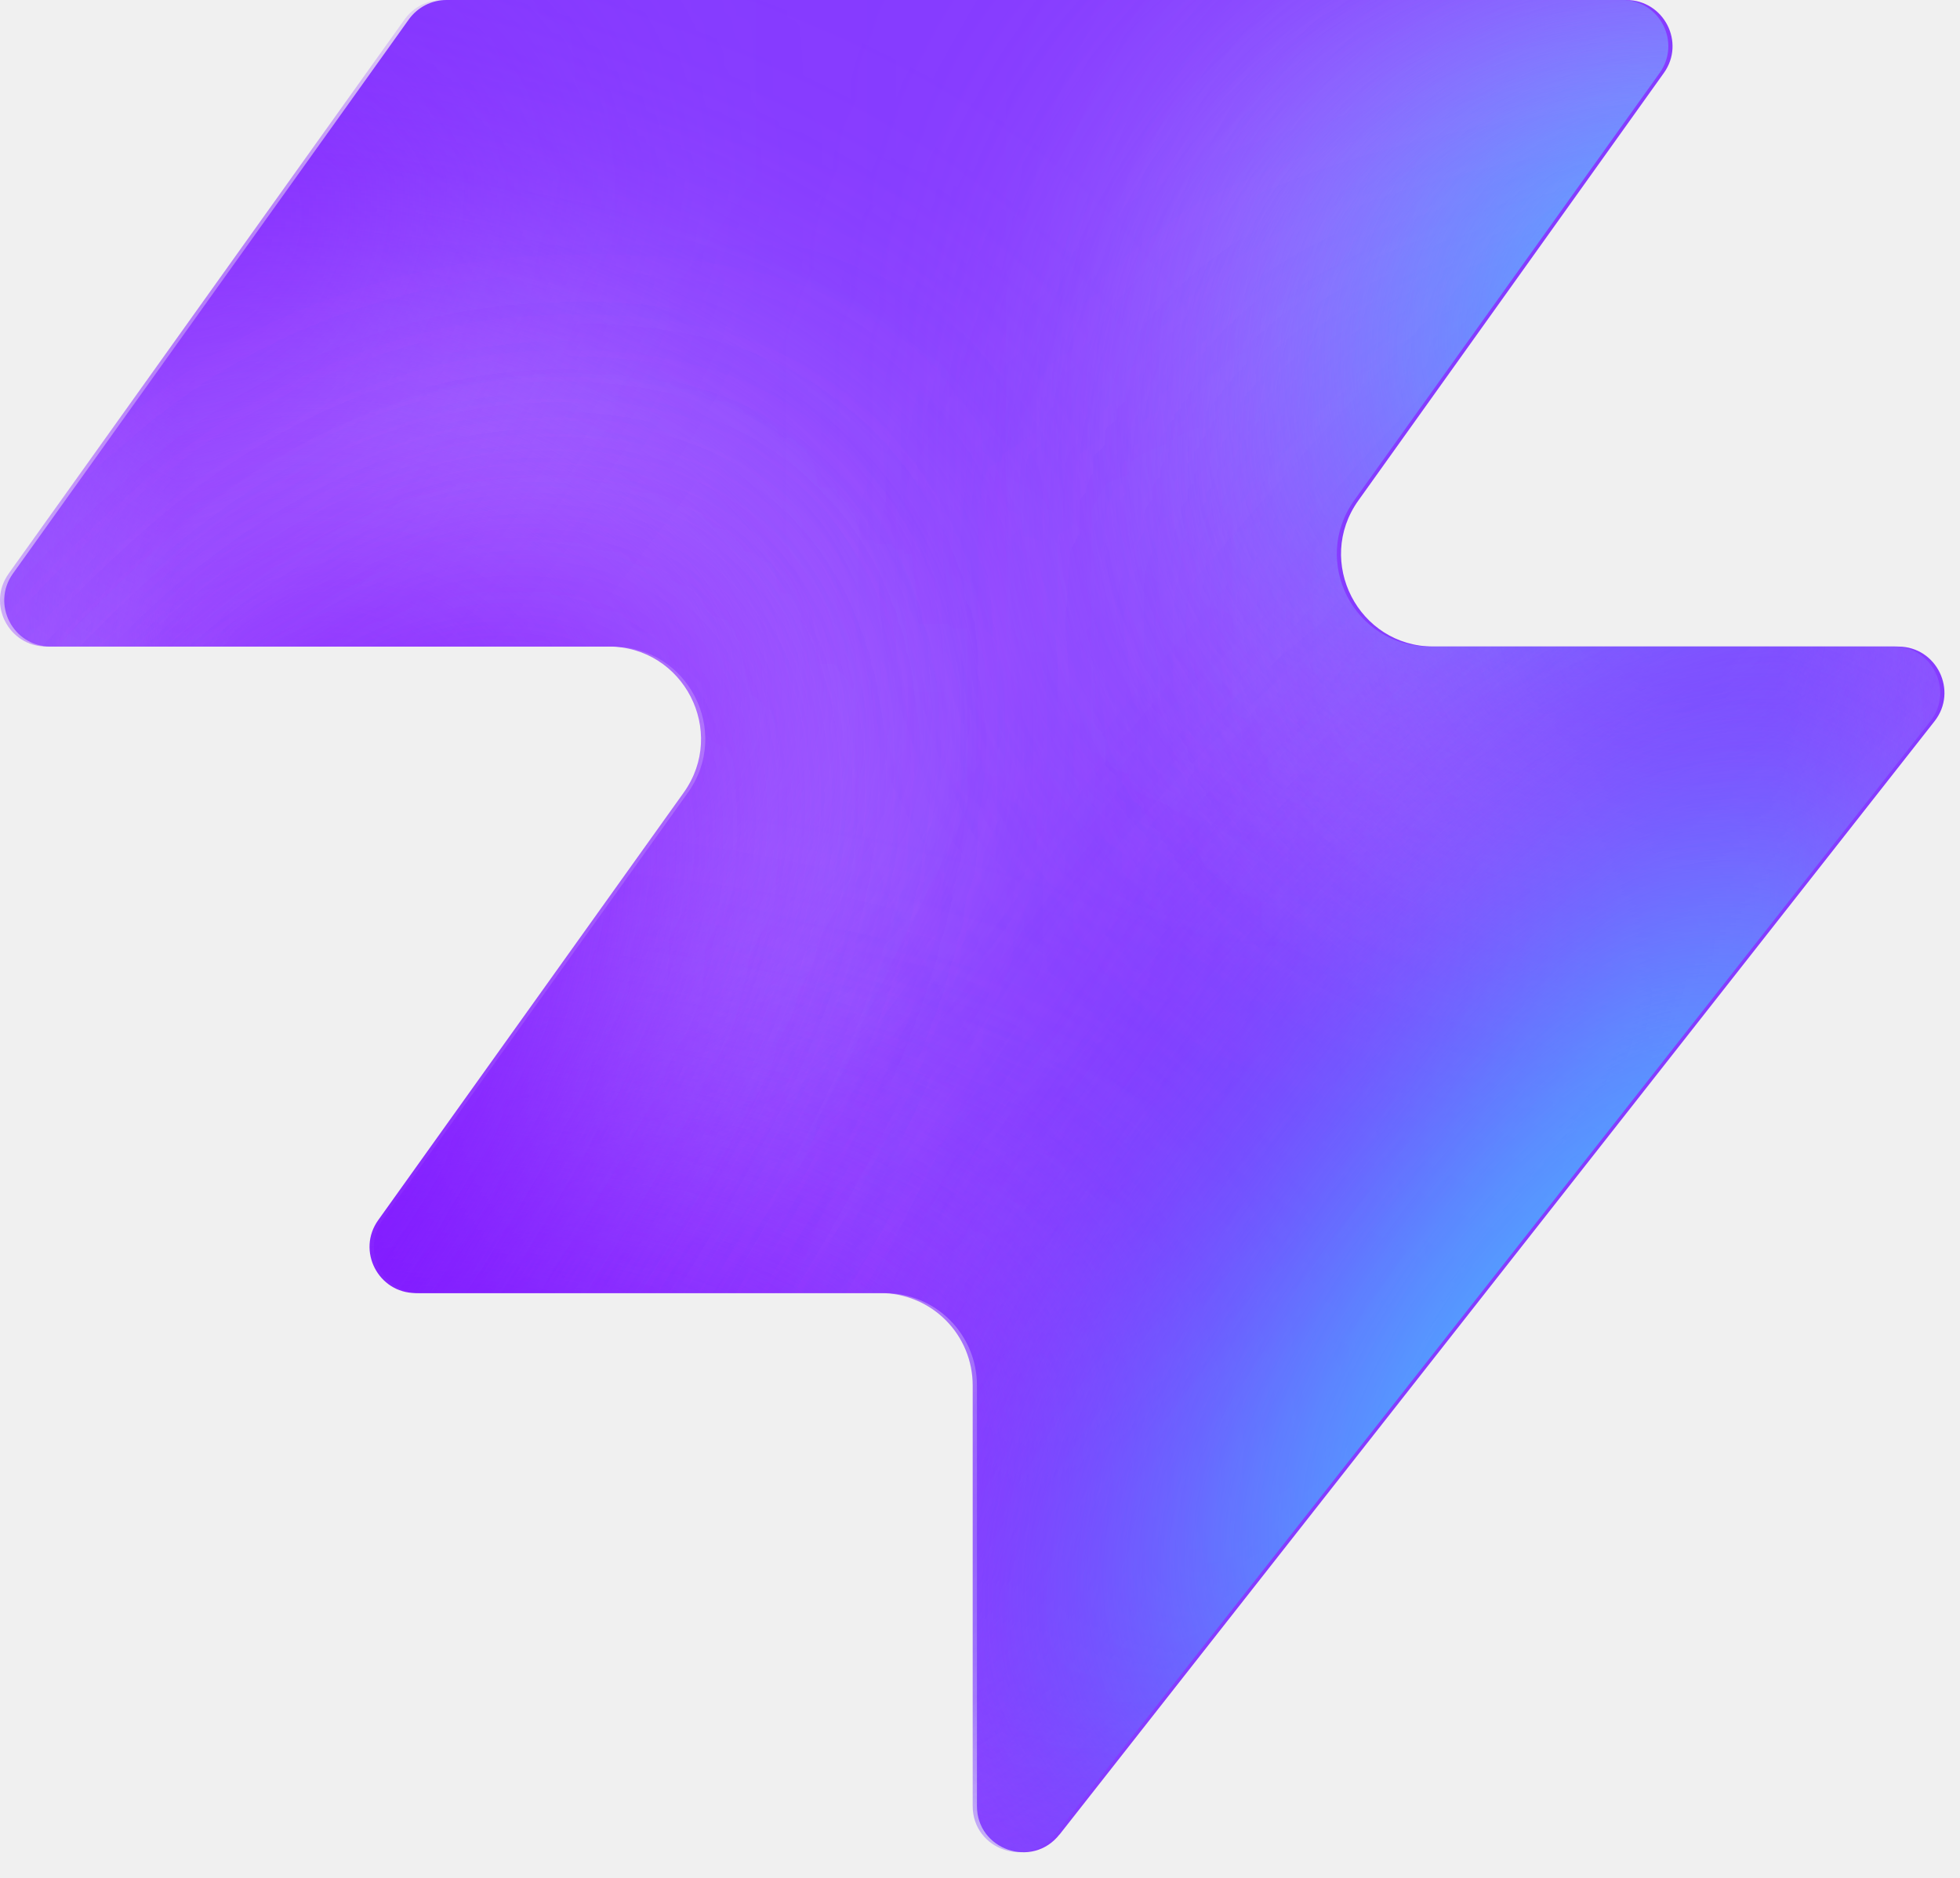
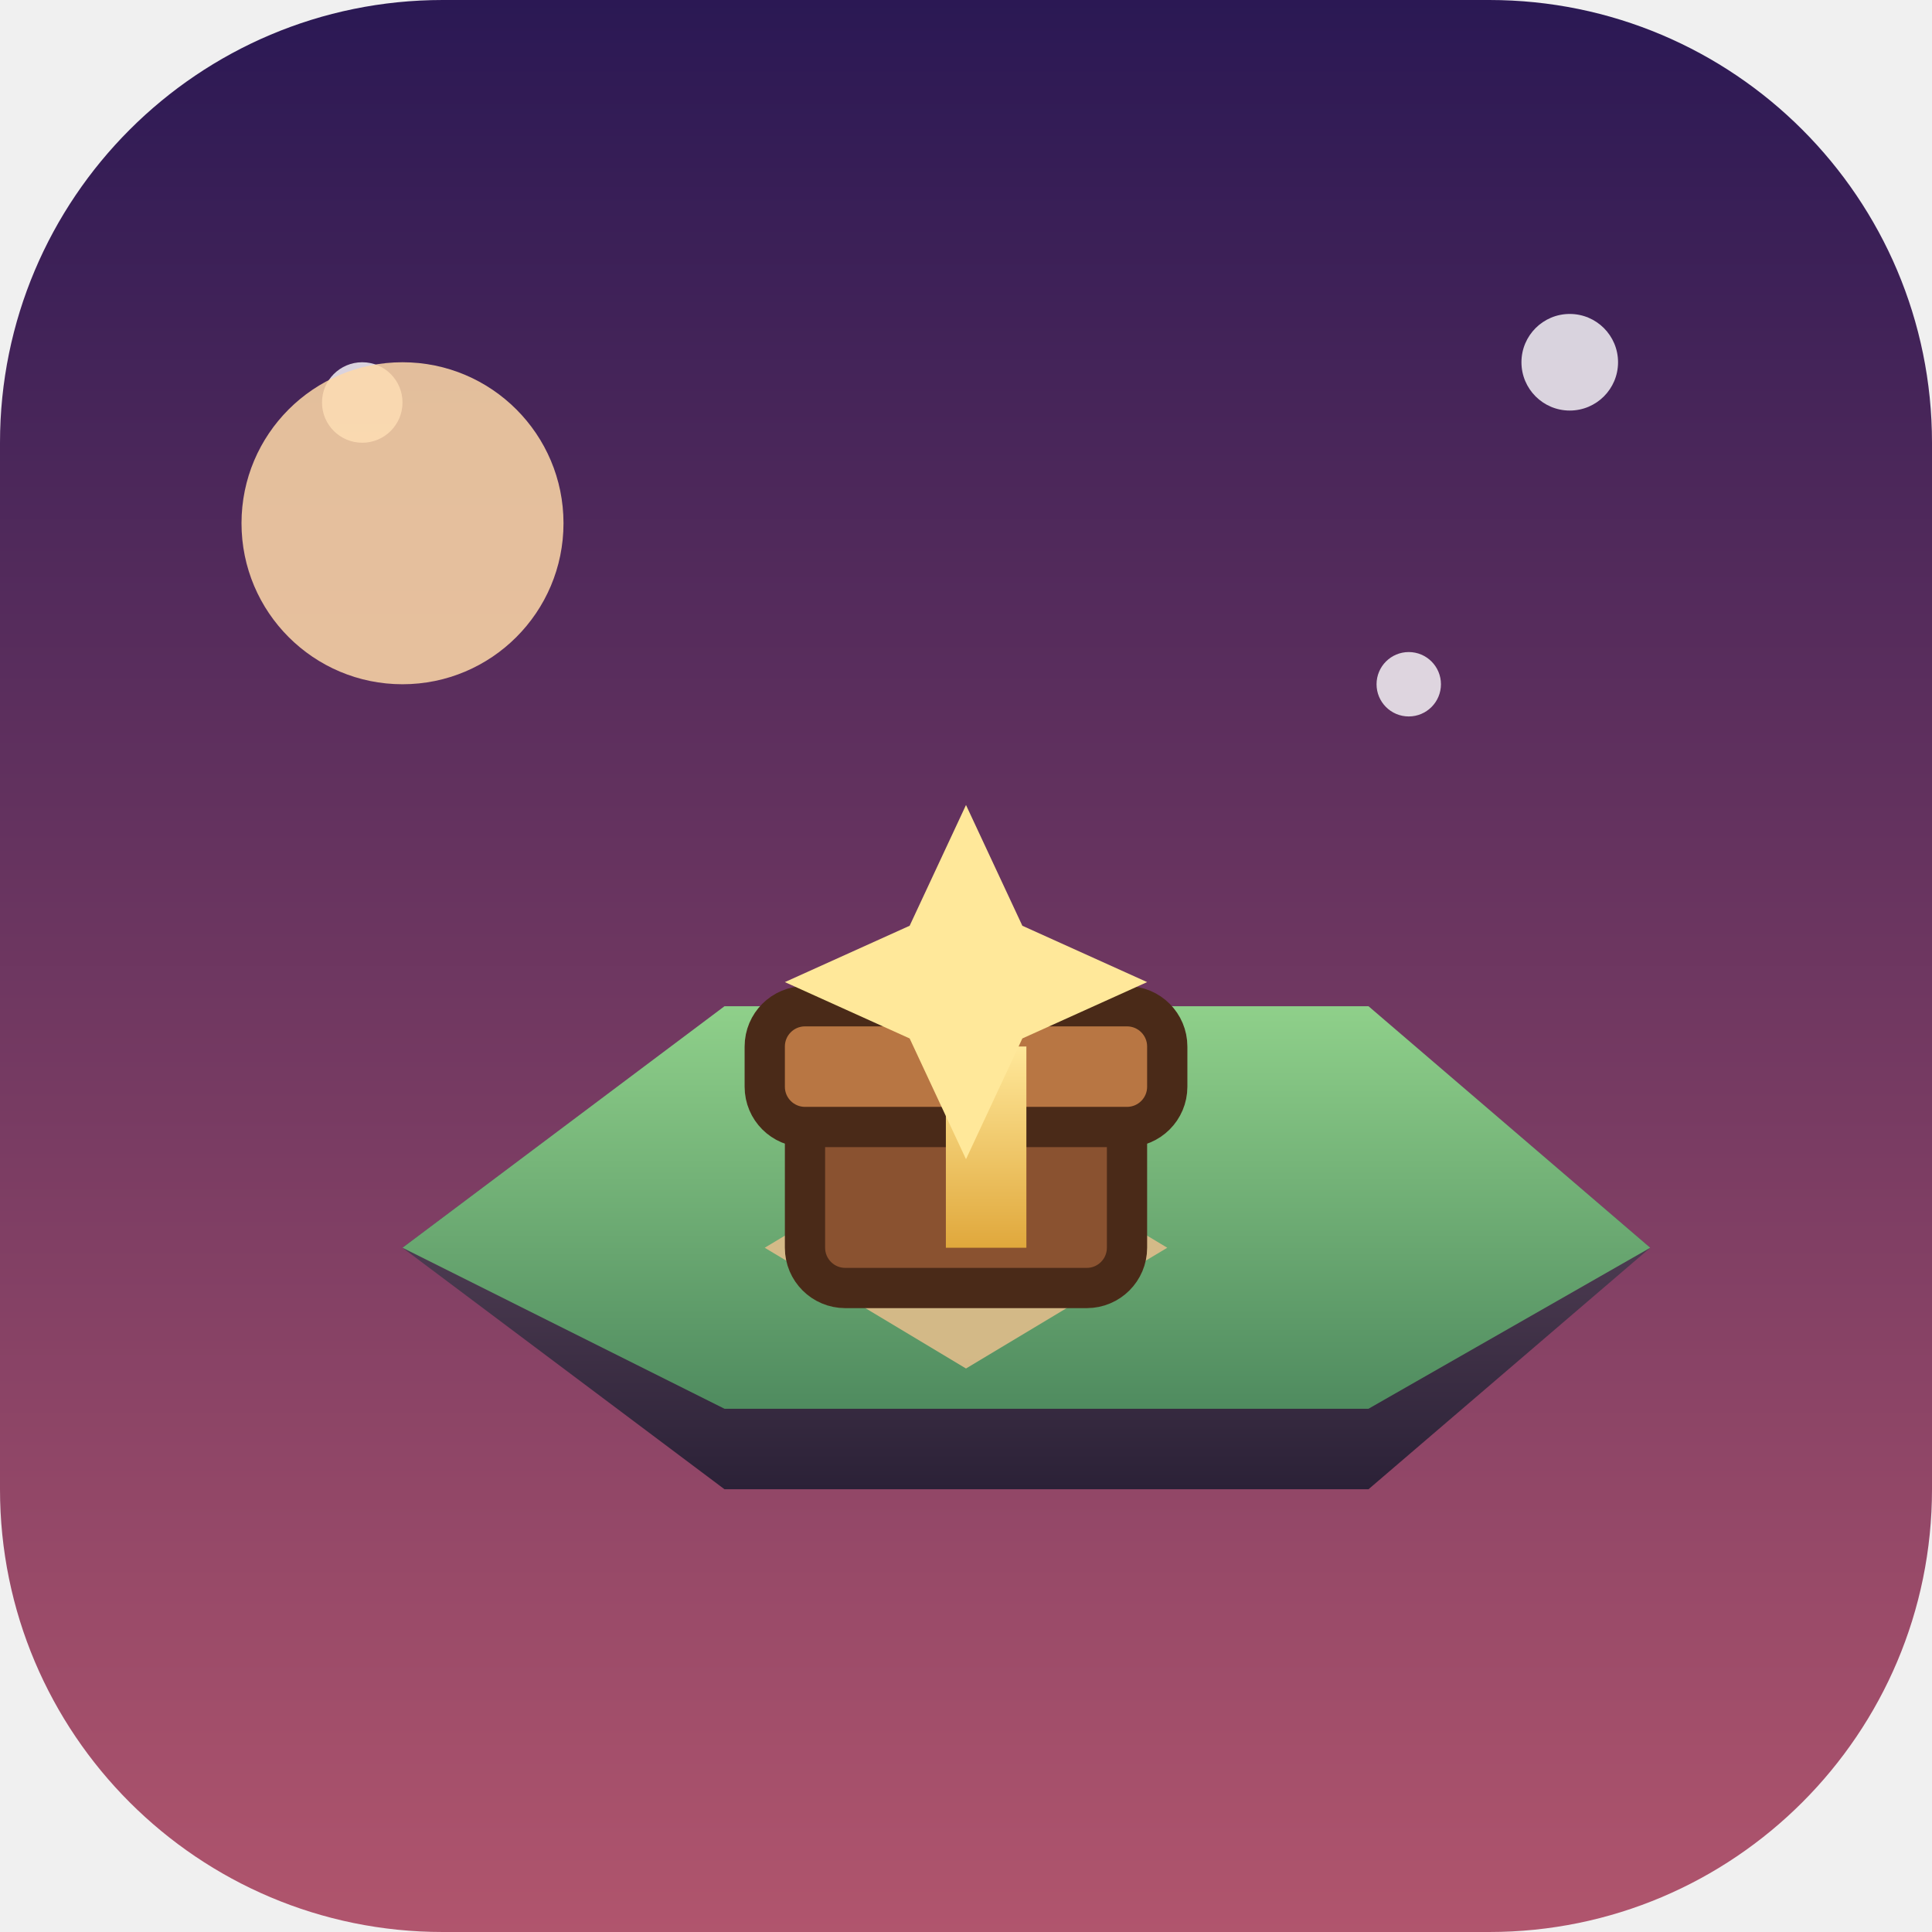
- <svg xmlns="http://www.w3.org/2000/svg" width="48" height="46" fill="none" viewBox="0 0 48 46">
-   <path fill="#863bff" d="M25.946 44.938c-.664.845-2.021.375-2.021-.698V33.937a2.26 2.26 0 0 0-2.262-2.262H10.287c-.92 0-1.456-1.04-.92-1.788l7.48-10.471c1.07-1.497 0-3.578-1.842-3.578H1.237c-.92 0-1.456-1.04-.92-1.788L10.013.474c.214-.297.556-.474.92-.474h28.894c.92 0 1.456 1.04.92 1.788l-7.48 10.471c-1.07 1.498 0 3.579 1.842 3.579h11.377c.943 0 1.473 1.088.89 1.83L25.947 44.94z" style="fill:#863bff;fill:color(display-p3 .525 .23 1);fill-opacity:1" />
-   <mask id="a" width="48" height="46" x="0" y="0" maskUnits="userSpaceOnUse" style="mask-type:alpha">
-     <path fill="#000" d="M25.842 44.938c-.664.844-2.021.375-2.021-.698V33.937a2.26 2.26 0 0 0-2.262-2.262H10.183c-.92 0-1.456-1.04-.92-1.788l7.48-10.471c1.07-1.498 0-3.579-1.842-3.579H1.133c-.92 0-1.456-1.04-.92-1.787L9.91.473c.214-.297.556-.474.92-.474h28.894c.92 0 1.456 1.04.92 1.788l-7.48 10.471c-1.07 1.498 0 3.578 1.842 3.578h11.377c.943 0 1.473 1.088.89 1.832L25.843 44.94z" style="fill:#000;fill-opacity:1" />
-   </mask>
-   <g mask="url(#a)">
-     <g filter="url(#b)">
-       <ellipse cx="5.508" cy="14.704" fill="#ede6ff" rx="5.508" ry="14.704" style="fill:#ede6ff;fill:color(display-p3 .927 .903 1);fill-opacity:1" transform="matrix(.00324 1 1 -.00324 -4.47 31.516)" />
-     </g>
-     <g filter="url(#c)">
-       <ellipse cx="10.399" cy="29.851" fill="#ede6ff" rx="10.399" ry="29.851" style="fill:#ede6ff;fill:color(display-p3 .927 .903 1);fill-opacity:1" transform="matrix(.00324 1 1 -.00324 -39.328 7.883)" />
-     </g>
-     <g filter="url(#d)">
-       <ellipse cx="5.508" cy="30.487" fill="#7e14ff" rx="5.508" ry="30.487" style="fill:#7e14ff;fill:color(display-p3 .492 .077 1);fill-opacity:1" transform="rotate(89.814 -25.913 -14.639)scale(1 -1)" />
-     </g>
-     <g filter="url(#e)">
-       <ellipse cx="5.508" cy="30.599" fill="#7e14ff" rx="5.508" ry="30.599" style="fill:#7e14ff;fill:color(display-p3 .492 .077 1);fill-opacity:1" transform="rotate(89.814 -32.644 -3.334)scale(1 -1)" />
-     </g>
-     <g filter="url(#f)">
-       <ellipse cx="5.508" cy="30.599" fill="#7e14ff" rx="5.508" ry="30.599" style="fill:#7e14ff;fill:color(display-p3 .492 .077 1);fill-opacity:1" transform="matrix(.00324 1 1 -.00324 -34.34 30.47)" />
-     </g>
-     <g filter="url(#g)">
-       <ellipse cx="14.072" cy="22.078" fill="#ede6ff" rx="14.072" ry="22.078" style="fill:#ede6ff;fill:color(display-p3 .927 .903 1);fill-opacity:1" transform="rotate(93.35 24.506 48.493)scale(-1 1)" />
-     </g>
-     <g filter="url(#h)">
-       <ellipse cx="3.47" cy="21.501" fill="#7e14ff" rx="3.47" ry="21.501" style="fill:#7e14ff;fill:color(display-p3 .492 .077 1);fill-opacity:1" transform="rotate(89.009 28.708 47.59)scale(-1 1)" />
-     </g>
-     <g filter="url(#i)">
-       <ellipse cx="3.47" cy="21.501" fill="#7e14ff" rx="3.47" ry="21.501" style="fill:#7e14ff;fill:color(display-p3 .492 .077 1);fill-opacity:1" transform="rotate(89.009 28.708 47.59)scale(-1 1)" />
-     </g>
-     <g filter="url(#j)">
-       <ellipse cx=".387" cy="8.972" fill="#7e14ff" rx="4.407" ry="29.108" style="fill:#7e14ff;fill:color(display-p3 .492 .077 1);fill-opacity:1" transform="rotate(39.51 .387 8.972)" />
-     </g>
-     <g filter="url(#k)">
-       <ellipse cx="47.523" cy="-6.092" fill="#7e14ff" rx="4.407" ry="29.108" style="fill:#7e14ff;fill:color(display-p3 .492 .077 1);fill-opacity:1" transform="rotate(37.892 47.523 -6.092)" />
-     </g>
-     <g filter="url(#l)">
-       <ellipse cx="41.412" cy="6.333" fill="#47bfff" rx="5.971" ry="9.665" style="fill:#47bfff;fill:color(display-p3 .28 .748 1);fill-opacity:1" transform="rotate(37.892 41.412 6.333)" />
-     </g>
-     <g filter="url(#m)">
-       <ellipse cx="-1.879" cy="38.332" fill="#7e14ff" rx="4.407" ry="29.108" style="fill:#7e14ff;fill:color(display-p3 .492 .077 1);fill-opacity:1" transform="rotate(37.892 -1.88 38.332)" />
-     </g>
-     <g filter="url(#n)">
-       <ellipse cx="-1.879" cy="38.332" fill="#7e14ff" rx="4.407" ry="29.108" style="fill:#7e14ff;fill:color(display-p3 .492 .077 1);fill-opacity:1" transform="rotate(37.892 -1.88 38.332)" />
-     </g>
-     <g filter="url(#o)">
-       <ellipse cx="35.651" cy="29.907" fill="#7e14ff" rx="4.407" ry="29.108" style="fill:#7e14ff;fill:color(display-p3 .492 .077 1);fill-opacity:1" transform="rotate(37.892 35.651 29.907)" />
-     </g>
-     <g filter="url(#p)">
-       <ellipse cx="38.418" cy="32.4" fill="#47bfff" rx="5.971" ry="15.297" style="fill:#47bfff;fill:color(display-p3 .28 .748 1);fill-opacity:1" transform="rotate(37.892 38.418 32.4)" />
-     </g>
+ <svg xmlns="http://www.w3.org/2000/svg" viewBox="0 0 48 48" width="48" height="48" role="img" aria-label="Парящий Остров Сюрпризов">
+   <defs>
+     <linearGradient id="bg" x1="0" y1="0" x2="0" y2="1">
+       <stop offset="0%" stop-color="#2a1854" />
+       <stop offset="100%" stop-color="#b1556d" />
+     </linearGradient>
+     <linearGradient id="grass" x1="0" y1="0" x2="0" y2="1">
+       <stop offset="0%" stop-color="#8fd08a" />
+       <stop offset="100%" stop-color="#4f8b5f" />
+     </linearGradient>
+     <linearGradient id="rock" x1="0" y1="0" x2="0" y2="1">
+       <stop offset="0%" stop-color="#6d556a" />
+       <stop offset="100%" stop-color="#2b2137" />
+     </linearGradient>
+     <linearGradient id="gold" x1="0" y1="0" x2="0" y2="1">
+       <stop offset="0%" stop-color="#ffe89a" />
+       <stop offset="100%" stop-color="#e0a83c" />
+     </linearGradient>
+   </defs>
+   <rect width="48" height="48" rx="11" fill="url(#bg)" />
+   <g fill="#fff" opacity="0.8">
+     <circle cx="9" cy="10" r="1" />
+     <circle cx="39" cy="9" r="1.2" />
+     <circle cx="35" cy="17" r="0.8" />
  </g>
-   <defs>
-     <filter id="b" width="60.045" height="41.654" x="-19.77" y="16.149" color-interpolation-filters="sRGB" filterUnits="userSpaceOnUse">
-       <feFlood flood-opacity="0" result="BackgroundImageFix" />
-       <feBlend in="SourceGraphic" in2="BackgroundImageFix" result="shape" />
-       <feGaussianBlur result="effect1_foregroundBlur_2002_17158" stdDeviation="7.659" />
-     </filter>
-     <filter id="c" width="90.34" height="51.437" x="-54.613" y="-7.533" color-interpolation-filters="sRGB" filterUnits="userSpaceOnUse">
-       <feFlood flood-opacity="0" result="BackgroundImageFix" />
-       <feBlend in="SourceGraphic" in2="BackgroundImageFix" result="shape" />
-       <feGaussianBlur result="effect1_foregroundBlur_2002_17158" stdDeviation="7.659" />
-     </filter>
-     <filter id="d" width="79.355" height="29.4" x="-49.64" y="2.03" color-interpolation-filters="sRGB" filterUnits="userSpaceOnUse">
-       <feFlood flood-opacity="0" result="BackgroundImageFix" />
-       <feBlend in="SourceGraphic" in2="BackgroundImageFix" result="shape" />
-       <feGaussianBlur result="effect1_foregroundBlur_2002_17158" stdDeviation="4.596" />
-     </filter>
-     <filter id="e" width="79.579" height="29.4" x="-45.045" y="20.029" color-interpolation-filters="sRGB" filterUnits="userSpaceOnUse">
-       <feFlood flood-opacity="0" result="BackgroundImageFix" />
-       <feBlend in="SourceGraphic" in2="BackgroundImageFix" result="shape" />
-       <feGaussianBlur result="effect1_foregroundBlur_2002_17158" stdDeviation="4.596" />
-     </filter>
-     <filter id="f" width="79.579" height="29.4" x="-43.513" y="21.178" color-interpolation-filters="sRGB" filterUnits="userSpaceOnUse">
-       <feFlood flood-opacity="0" result="BackgroundImageFix" />
-       <feBlend in="SourceGraphic" in2="BackgroundImageFix" result="shape" />
-       <feGaussianBlur result="effect1_foregroundBlur_2002_17158" stdDeviation="4.596" />
-     </filter>
-     <filter id="g" width="74.749" height="58.852" x="15.756" y="-17.901" color-interpolation-filters="sRGB" filterUnits="userSpaceOnUse">
-       <feFlood flood-opacity="0" result="BackgroundImageFix" />
-       <feBlend in="SourceGraphic" in2="BackgroundImageFix" result="shape" />
-       <feGaussianBlur result="effect1_foregroundBlur_2002_17158" stdDeviation="7.659" />
-     </filter>
-     <filter id="h" width="61.377" height="25.362" x="23.548" y="2.284" color-interpolation-filters="sRGB" filterUnits="userSpaceOnUse">
-       <feFlood flood-opacity="0" result="BackgroundImageFix" />
-       <feBlend in="SourceGraphic" in2="BackgroundImageFix" result="shape" />
-       <feGaussianBlur result="effect1_foregroundBlur_2002_17158" stdDeviation="4.596" />
-     </filter>
-     <filter id="i" width="61.377" height="25.362" x="23.548" y="2.284" color-interpolation-filters="sRGB" filterUnits="userSpaceOnUse">
-       <feFlood flood-opacity="0" result="BackgroundImageFix" />
-       <feBlend in="SourceGraphic" in2="BackgroundImageFix" result="shape" />
-       <feGaussianBlur result="effect1_foregroundBlur_2002_17158" stdDeviation="4.596" />
-     </filter>
-     <filter id="j" width="56.045" height="63.649" x="-27.636" y="-22.853" color-interpolation-filters="sRGB" filterUnits="userSpaceOnUse">
-       <feFlood flood-opacity="0" result="BackgroundImageFix" />
-       <feBlend in="SourceGraphic" in2="BackgroundImageFix" result="shape" />
-       <feGaussianBlur result="effect1_foregroundBlur_2002_17158" stdDeviation="4.596" />
-     </filter>
-     <filter id="k" width="54.814" height="64.646" x="20.116" y="-38.415" color-interpolation-filters="sRGB" filterUnits="userSpaceOnUse">
-       <feFlood flood-opacity="0" result="BackgroundImageFix" />
-       <feBlend in="SourceGraphic" in2="BackgroundImageFix" result="shape" />
-       <feGaussianBlur result="effect1_foregroundBlur_2002_17158" stdDeviation="4.596" />
-     </filter>
-     <filter id="l" width="33.541" height="35.313" x="24.641" y="-11.323" color-interpolation-filters="sRGB" filterUnits="userSpaceOnUse">
-       <feFlood flood-opacity="0" result="BackgroundImageFix" />
-       <feBlend in="SourceGraphic" in2="BackgroundImageFix" result="shape" />
-       <feGaussianBlur result="effect1_foregroundBlur_2002_17158" stdDeviation="4.596" />
-     </filter>
-     <filter id="m" width="54.814" height="64.646" x="-29.286" y="6.009" color-interpolation-filters="sRGB" filterUnits="userSpaceOnUse">
-       <feFlood flood-opacity="0" result="BackgroundImageFix" />
-       <feBlend in="SourceGraphic" in2="BackgroundImageFix" result="shape" />
-       <feGaussianBlur result="effect1_foregroundBlur_2002_17158" stdDeviation="4.596" />
-     </filter>
-     <filter id="n" width="54.814" height="64.646" x="-29.286" y="6.009" color-interpolation-filters="sRGB" filterUnits="userSpaceOnUse">
-       <feFlood flood-opacity="0" result="BackgroundImageFix" />
-       <feBlend in="SourceGraphic" in2="BackgroundImageFix" result="shape" />
-       <feGaussianBlur result="effect1_foregroundBlur_2002_17158" stdDeviation="4.596" />
-     </filter>
-     <filter id="o" width="54.814" height="64.646" x="8.244" y="-2.416" color-interpolation-filters="sRGB" filterUnits="userSpaceOnUse">
-       <feFlood flood-opacity="0" result="BackgroundImageFix" />
-       <feBlend in="SourceGraphic" in2="BackgroundImageFix" result="shape" />
-       <feGaussianBlur result="effect1_foregroundBlur_2002_17158" stdDeviation="4.596" />
-     </filter>
-     <filter id="p" width="39.409" height="43.623" x="18.713" y="10.588" color-interpolation-filters="sRGB" filterUnits="userSpaceOnUse">
-       <feFlood flood-opacity="0" result="BackgroundImageFix" />
-       <feBlend in="SourceGraphic" in2="BackgroundImageFix" result="shape" />
-       <feGaussianBlur result="effect1_foregroundBlur_2002_17158" stdDeviation="4.596" />
-     </filter>
-   </defs>
+   <circle cx="10" cy="13" r="4" fill="#ffd9a8" opacity="0.85" />
+   <path d="M10 31 L18 25 L34 25 L41 31 L34 37 L18 37 Z" fill="url(#rock)" />
+   <path d="M10 31 L18 25 L34 25 L41 31 L34 35 L18 35 Z" fill="url(#grass)" />
+   <path d="M19 31 L24 28 L29 31 L24 34 Z" fill="#e0bd8b" opacity="0.9" />
+   <g>
+     <rect x="20" y="27" width="8" height="5" rx="1" fill="#8a5230" stroke="#4a2a18" stroke-width="1" />
+     <rect x="19" y="25" width="10" height="3" rx="1" fill="#b87643" stroke="#4a2a18" stroke-width="1" />
+     <rect x="23.5" y="26" width="2" height="5" fill="url(#gold)" />
+     <path d="M24 20 l1.4 3 3.1 1.4 -3.1 1.4 -1.4 3 -1.4 -3 -3.1 -1.4 3.1 -1.4 Z" fill="#ffe89a" />
+   </g>
</svg>
